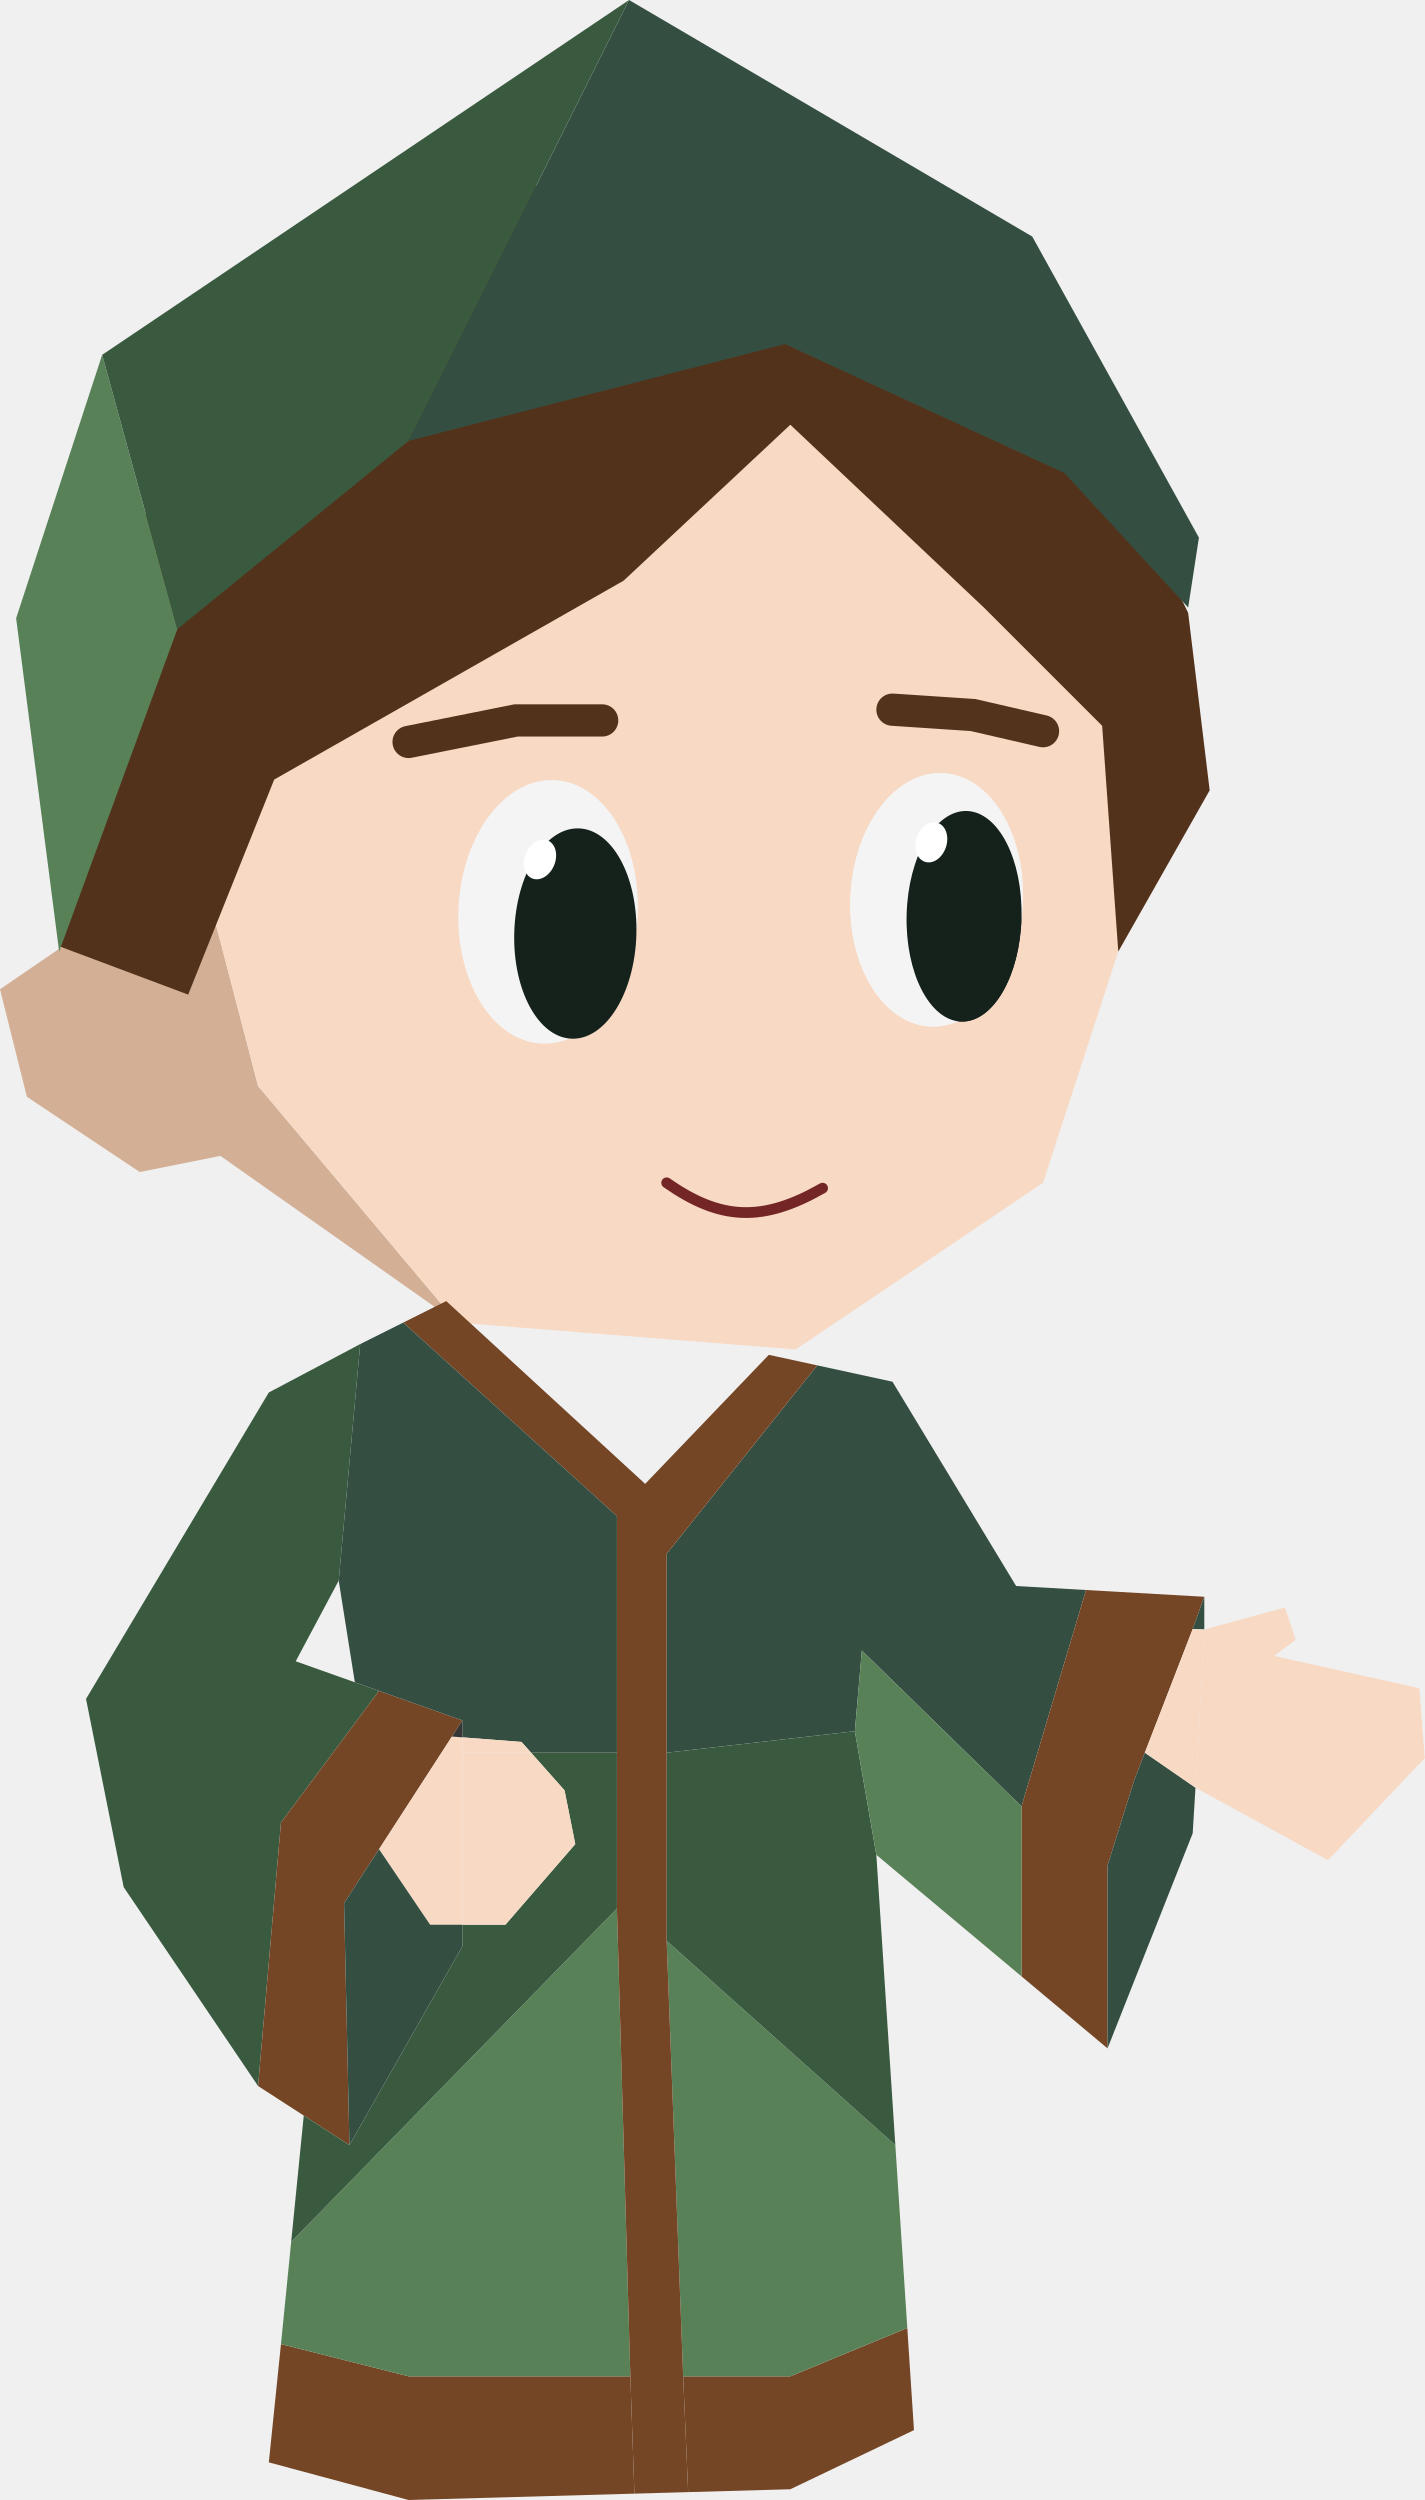
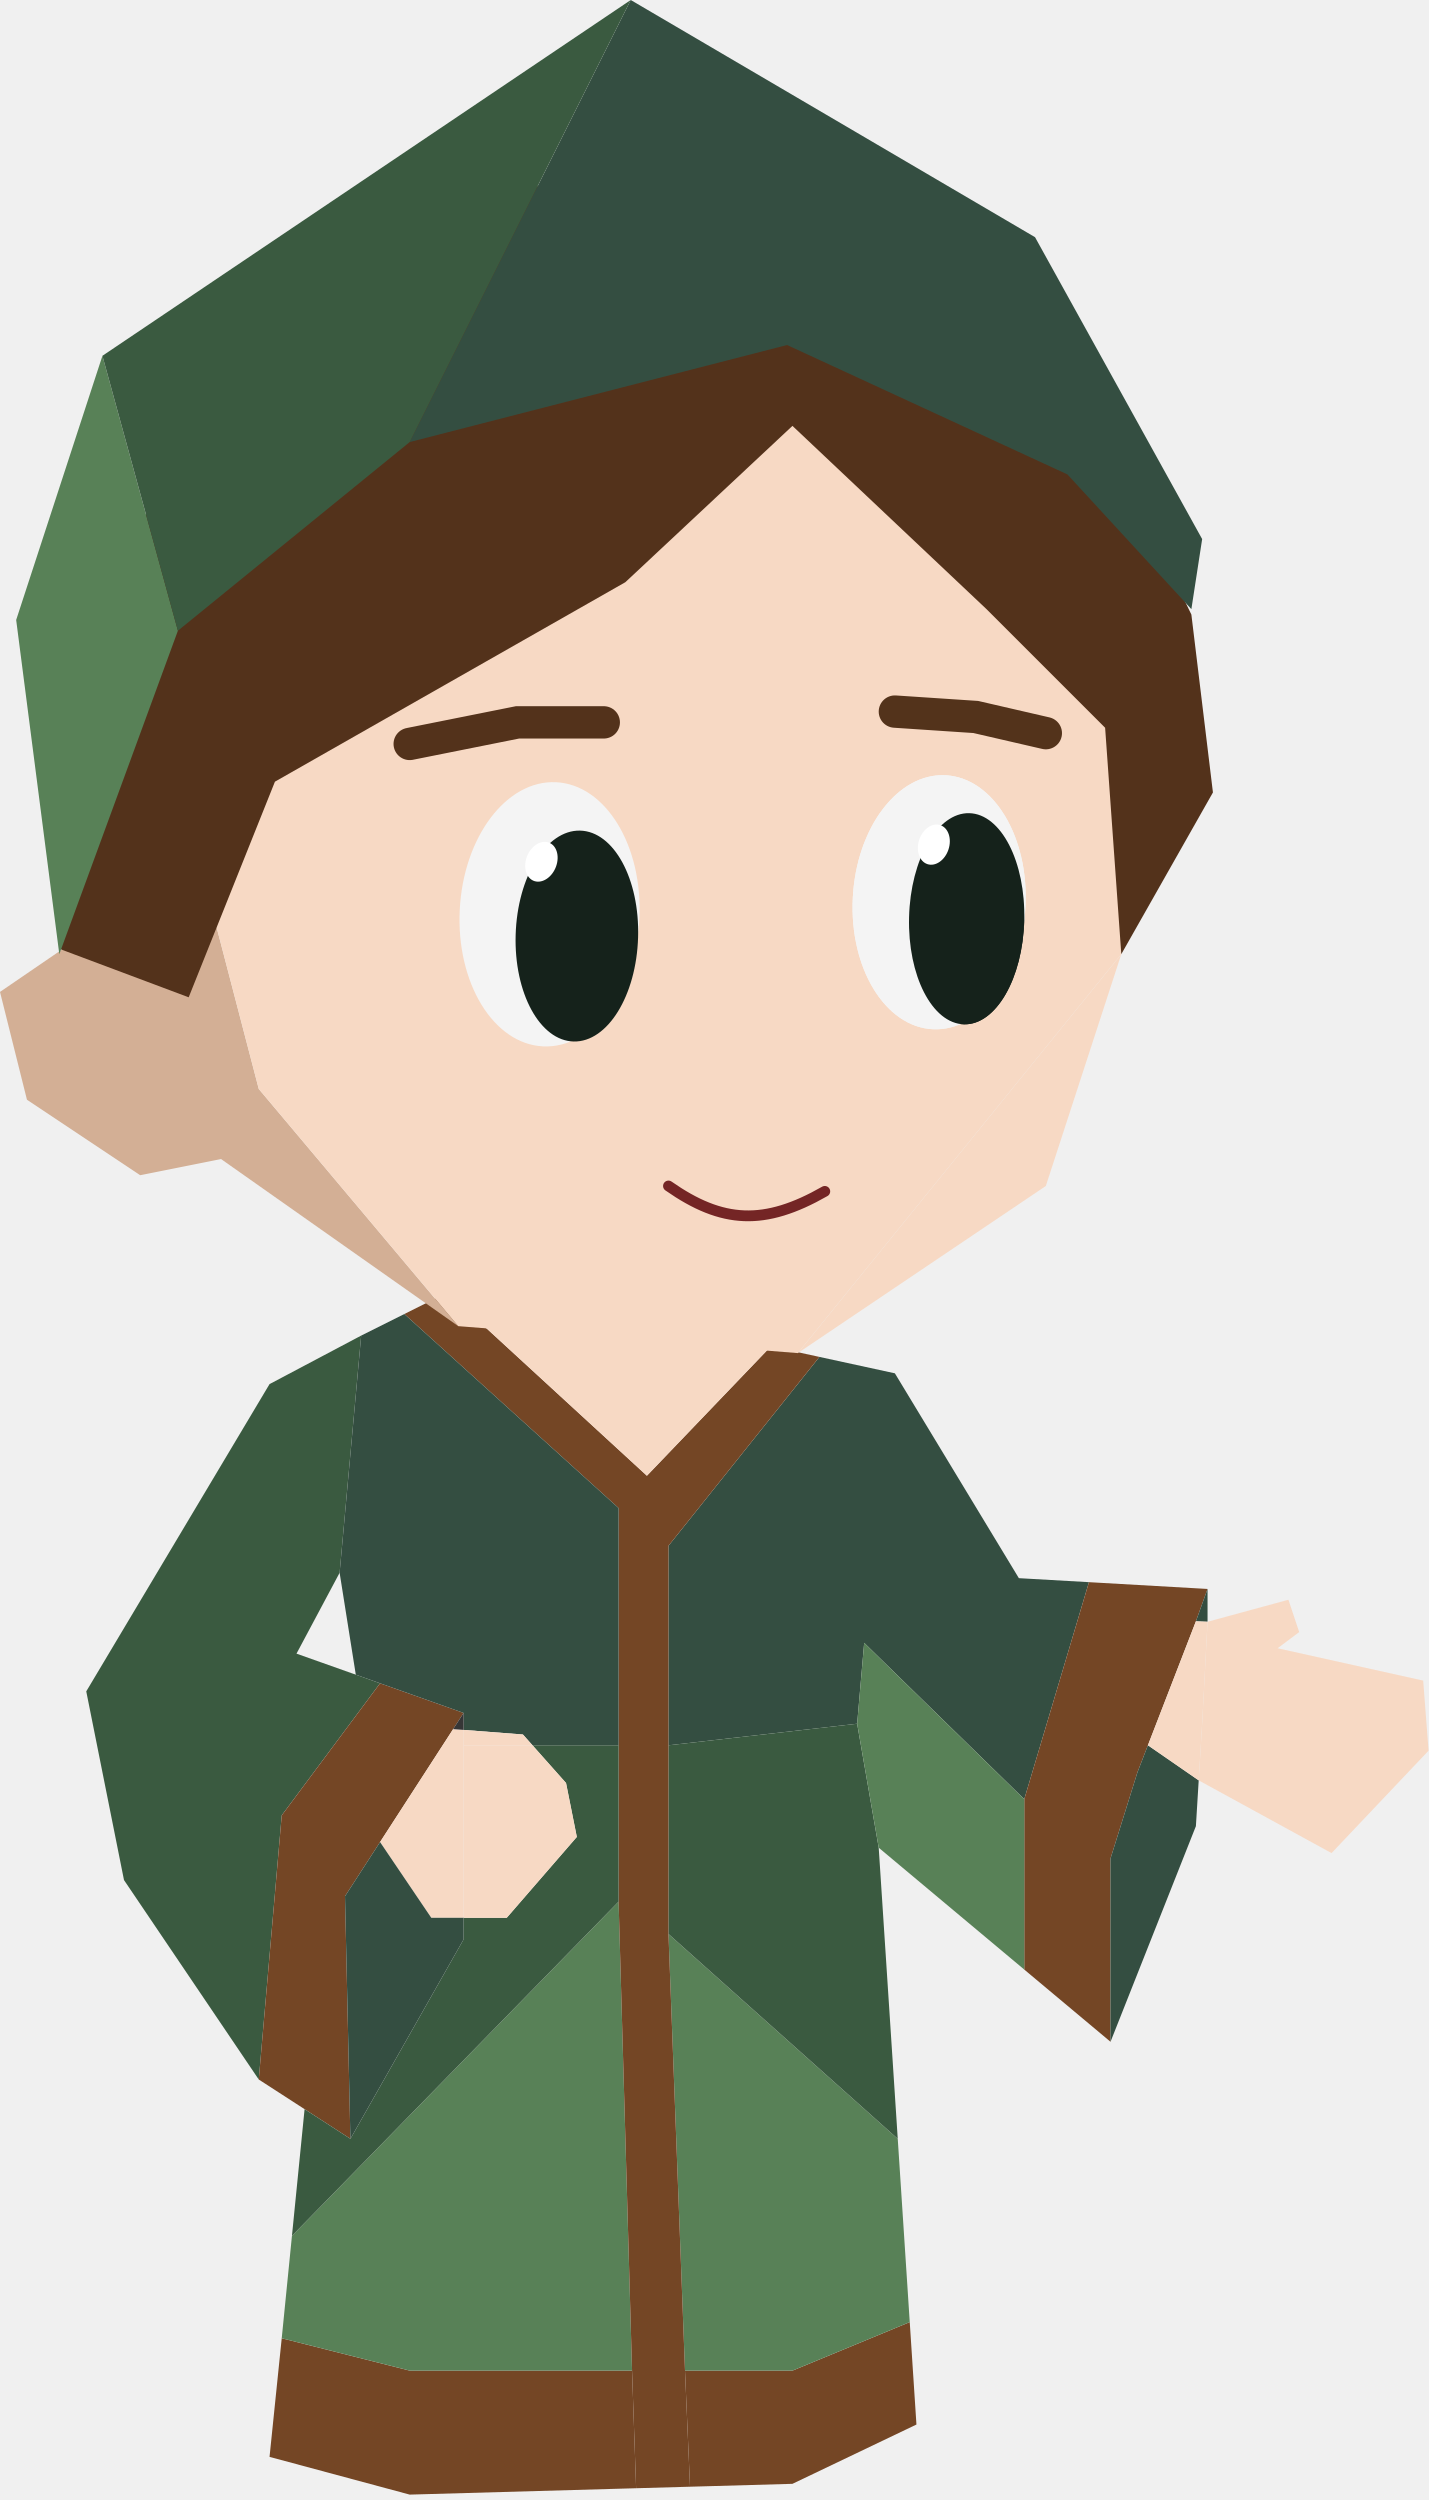
- <svg xmlns="http://www.w3.org/2000/svg" width="212" height="372" viewBox="0 0 212 372" fill="none">
+ <svg xmlns="http://www.w3.org/2000/svg" width="212" height="371" viewBox="0 0 212 371" fill="none">
+   <path d="M117.6 368.6L136 359.8L135.006 344.6L117.6 351.8H101.654L102.4 369.028L117.6 368.6Z" fill="#744625" />
+   <path d="M40 364.6L60.8 370.2L94.4 369.254L93.797 351.8H60.8L41.808 347L40 364.6Z" fill="#744625" />
+   <path d="M41.808 347L60.8 351.8H93.797L91.8 282.2L43.325 331.8L41.808 347Z" fill="#588157" />
+   <path d="M101.654 351.8H117.6L135.006 344.6L133.226 317.4L99.2 287L101.654 351.8Z" fill="#588157" />
+   <path d="M53.6 198.2L40 205.4L12.8 251L18.4 279L38.4 308.6L41.808 269.4L56.4 249.8L44 245.4L50.4 233.4L53.6 198.2Z" fill="#3A5A40" />
+   <path d="M151.2 234.2L132.8 203.8L121.6 201.365L99.2 229.4V259L127.2 255.8L128.243 243.8L152 267L161.6 234.794L151.2 234.2Z" fill="#344E41" />
+   <path d="M99.2 259V275.8V287L133.226 317.4L130.4 274.2L127.2 255.8L99.2 259Z" fill="#3A5A40" />
+   <path d="M51.2 281.4L56.4 273.364L61.6 265.327L67.247 256.6L68.8 254.2L56.4 249.8L41.808 269.4L38.4 308.6L45.2 313L52 317.4L51.2 281.4Z" fill="#744625" />
+   <path d="M179.2 235.8L161.6 234.794L152 267V292.284L164.8 303V275.8L168.8 263L170.349 259L177.472 240.6L179.2 235.8Z" fill="#744625" />
+   <path d="M114.4 199.8L96 219L66.4 191.8L60 195L91.8 223.8V259V276.6V282.2L93.797 351.8L94.4 369.254L102.4 369.028L101.654 351.8L99.2 287V275.8V259V229.4L121.6 201.365L114.4 199.8Z" fill="#744625" />
+   <path d="M130.4 274.2L152 292.284V267L128.243 243.8L127.2 255.8L130.4 274.2Z" fill="#588157" />
+   <path d="M68.8 284.6V259V256.72L67.247 256.6L61.6 265.327L56.4 273.364L64 284.6H68.8Z" fill="#F7D9C4" />
+   <path fill-rule="evenodd" clip-rule="evenodd" d="M52 317.4L68.8 287.8V284.6H75.2L85.6 272.6L84 264.6L79.022 259H91.8V276.6V282.2L43.325 331.8L45.2 313L52 317.4Z" fill="#3A5A40" />
+   <path fill-rule="evenodd" clip-rule="evenodd" d="M68.8 256.72V254.2L56.4 249.8L52.8 248.523L50.4 233.4L53.6 198.2L60 195L91.8 223.8V259H79.022L77.6 257.4L68.8 256.72Z" fill="#344E41" />
+   <path d="M85.6 272.6L84 264.6L79.022 259H68.8V284.6H75.2L85.6 272.6Z" fill="#F7D9C4" />
+   <path d="M68.8 256.72V259H79.022L77.6 257.4L68.8 256.72Z" fill="#F7D9C4" />
+   <path d="M68.8 254.2L67.247 256.6L68.8 256.72V254.2Z" fill="#363636" />
+   <path d="M52 317.4L68.8 287.8V284.6H64L56.4 273.364L51.2 281.4L52 317.4Z" fill="#344E41" />
+   <path d="M179.2 235.8L177.472 240.6L179.2 240.669V235.8Z" fill="#344E41" />
+   <path d="M179.2 240.669L178.4 255.8L177.887 264.209L197.6 275L212 259.8L211.2 249.4L189.6 244.6L192.8 242.2L191.2 237.4L179.2 240.669Z" fill="#F7D9C4" />
+   <path d="M164.8 275.8V303L177.472 271L177.887 264.209L170.349 259L168.8 263L164.8 275.8Z" fill="#344E41" />
+   <path d="M178.4 255.8L179.2 240.669L177.472 240.6L170.349 259L177.887 264.209L178.4 255.8Z" fill="#F7D9C4" />
+   <path d="M96 219L114.4 199.8L66.4 191.8L96 219Z" fill="#F7D9C4" />
  <path d="M26.4 145.6L15.2 136.8L0 147.2L4 163.2L20.8 174.4L32.8 172L68 196.8L38.4 161.6L26.4 115.6V145.6Z" fill="#D3AF95" />
  <path fill-rule="evenodd" clip-rule="evenodd" d="M68 196.8L38.4 161.6L26.4 115.6V85.6L42.4 77.967L113.6 44L164.8 79.2L166.4 141.6L118.4 200.8L68 196.8Z" fill="#F7D9C4" />
  <path d="M118.4 200.8L155.2 176L166.4 141.6L118.4 200.8Z" fill="#F7D9C4" />
  <path d="M8.8 140.8L28 148L40.8 116L92.8 86.4L117.6 63.2L146.4 90.4L164 108L166.4 141.6L180 117.6L176.8 91.2L152 40L63.2 24.8L13.6 86.4L8.8 140.8Z" fill="#53321B" />
  <path d="M60.8 65.6L116.8 51.2L158.4 70.4L176.8 90.4L178.4 80L153.6 35.2L93.6 0L60.8 65.6Z" fill="#344E41" />
  <path d="M8.8 141.6L26.4 93.6L15.2 52.8L2.4 92L8.8 141.6Z" fill="#588157" />
  <path d="M26.4 93.6L60.8 65.6L93.6 0L15.2 52.8L26.4 93.6Z" fill="#3A5A40" />
  <path d="M99.2 176C107.2 181.6 113.44 181.92 122.4 176.8" stroke="#742525" stroke-width="1.6" stroke-linecap="round" />
  <ellipse cx="81.554" cy="135.681" rx="13.344" ry="19.624" transform="rotate(2.8711 81.5538 135.681)" fill="#F4F4F4" />
  <path d="M94.692 139.101C94.437 147.743 90.162 154.665 85.144 154.56C80.127 154.456 76.267 147.365 76.523 138.722C76.778 130.079 81.053 123.157 86.071 123.262C91.088 123.367 94.948 130.458 94.692 139.101Z" fill="#15221B" />
  <ellipse cx="2.285" cy="3.051" rx="2.285" ry="3.051" transform="matrix(0.956488 0.291771 -0.331176 0.943569 79.17 124.339)" fill="white" />
  <ellipse cx="139.368" cy="133.892" rx="12.831" ry="18.869" transform="rotate(2.8711 139.368 133.892)" fill="#F4F4F4" />
  <path d="M151.997 136.558C151.78 145.211 147.778 152.13 143.058 152.011C138.338 151.893 134.688 144.782 134.905 136.129C135.122 127.476 139.124 120.557 143.844 120.675C148.564 120.794 152.215 127.905 151.997 136.558Z" fill="#15221B" />
  <ellipse cx="138.273" cy="124.658" rx="1.781" ry="2.493" transform="rotate(18.1242 138.273 124.658)" fill="white" />
  <ellipse cx="139.368" cy="133.892" rx="12.831" ry="18.869" transform="rotate(2.8711 139.368 133.892)" fill="#F4F4F4" />
  <path d="M151.997 136.558C151.78 145.211 147.778 152.13 143.058 152.011C138.338 151.893 134.688 144.782 134.905 136.129C135.122 127.476 139.124 120.557 143.844 120.675C148.564 120.794 152.215 127.905 151.997 136.558Z" fill="#15221B" />
  <ellipse cx="138.583" cy="125.343" rx="2.288" ry="3.048" transform="rotate(18.1242 138.583 125.343)" fill="white" />
  <path d="M132.8 105.6L144.8 106.4L155.2 108.8" stroke="#53331B" stroke-width="4.8" stroke-linecap="round" />
  <path d="M60.8 110.4L76.8 107.2H89.6" stroke="#53321B" stroke-width="4.8" stroke-linecap="round" />
-   <path d="M117.6 370.4L136 361.6L135.006 346.4L117.6 353.6H101.654L102.4 370.828L117.6 370.4Z" fill="#744625" />
-   <path d="M40 366.4L60.8 372L94.4 371.054L93.797 353.6H60.8L41.808 348.8L40 366.4Z" fill="#744625" />
-   <path d="M41.808 348.8L60.8 353.6H93.797L91.8 284L43.325 333.6L41.808 348.8Z" fill="#588157" />
-   <path d="M101.654 353.6H117.6L135.006 346.4L133.226 319.2L99.2 288.8L101.654 353.6Z" fill="#588157" />
-   <path d="M53.6 200L40 207.2L12.8 252.8L18.4 280.8L38.4 310.4L41.808 271.2L56.4 251.6L44 247.2L50.4 235.2L53.6 200Z" fill="#3A5A40" />
-   <path d="M151.2 236L132.8 205.6L121.6 203.165L99.2 231.2V260.8L127.2 257.6L128.243 245.6L152 268.8L161.6 236.594L151.2 236Z" fill="#344E41" />
-   <path d="M99.2 260.8V277.6V288.8L133.226 319.2L130.4 276L127.2 257.6L99.2 260.8Z" fill="#3A5A40" />
-   <path d="M51.2 283.2L56.4 275.164L61.6 267.127L67.247 258.4L68.8 256L56.4 251.6L41.808 271.2L38.4 310.4L45.2 314.8L52 319.2L51.2 283.2Z" fill="#744625" />
-   <path d="M179.2 237.6L161.6 236.594L152 268.8V294.084L164.8 304.8V277.6L168.8 264.8L170.349 260.8L177.472 242.4L179.2 237.6Z" fill="#744625" />
-   <path d="M114.4 201.6L96 220.8L66.4 193.6L60 196.8L91.8 225.6V260.8V278.4V284L93.797 353.6L94.4 371.054L102.4 370.828L101.654 353.6L99.2 288.8V277.6V260.8V231.2L121.6 203.165L114.4 201.6Z" fill="#744625" />
-   <path d="M130.4 276L152 294.084V268.8L128.243 245.6L127.2 257.6L130.4 276Z" fill="#588157" />
-   <path d="M68.8 286.4V260.8V258.52L67.247 258.4L61.6 267.127L56.4 275.164L64 286.4H68.8Z" fill="#F7D9C4" />
-   <path fill-rule="evenodd" clip-rule="evenodd" d="M52 319.2L68.8 289.6V286.4H75.2L85.6 274.4L84 266.4L79.022 260.8H91.8V278.4V284L43.325 333.6L45.2 314.8L52 319.2Z" fill="#3A5A40" />
-   <path fill-rule="evenodd" clip-rule="evenodd" d="M68.8 258.52V256L56.4 251.6L52.8 250.323L50.4 235.2L53.6 200L60 196.8L91.8 225.6V260.8H79.022L77.6 259.2L68.8 258.52Z" fill="#344E41" />
-   <path d="M85.6 274.4L84 266.4L79.022 260.8H68.8V286.4H75.2L85.6 274.4Z" fill="#F7D9C4" />
-   <path d="M68.8 258.52V260.8H79.022L77.6 259.2L68.8 258.52Z" fill="#F7D9C4" />
-   <path d="M68.8 256L67.247 258.4L68.8 258.52V256Z" fill="#363636" />
-   <path d="M52 319.2L68.8 289.6V286.4H64L56.4 275.164L51.2 283.2L52 319.2Z" fill="#344E41" />
-   <path d="M179.2 237.6L177.472 242.4L179.2 242.469V237.6Z" fill="#344E41" />
-   <path d="M179.2 242.469L178.4 257.6L177.887 266.009L197.6 276.8L212 261.6L211.2 251.2L189.6 246.4L192.8 244L191.2 239.2L179.2 242.469Z" fill="#F7D9C4" />
-   <path d="M164.8 277.6V304.8L177.472 272.8L177.887 266.009L170.349 260.8L168.8 264.8L164.8 277.6Z" fill="#344E41" />
-   <path d="M178.4 257.6L179.2 242.469L177.472 242.4L170.349 260.8L177.887 266.009L178.4 257.6Z" fill="#F7D9C4" />
</svg>
